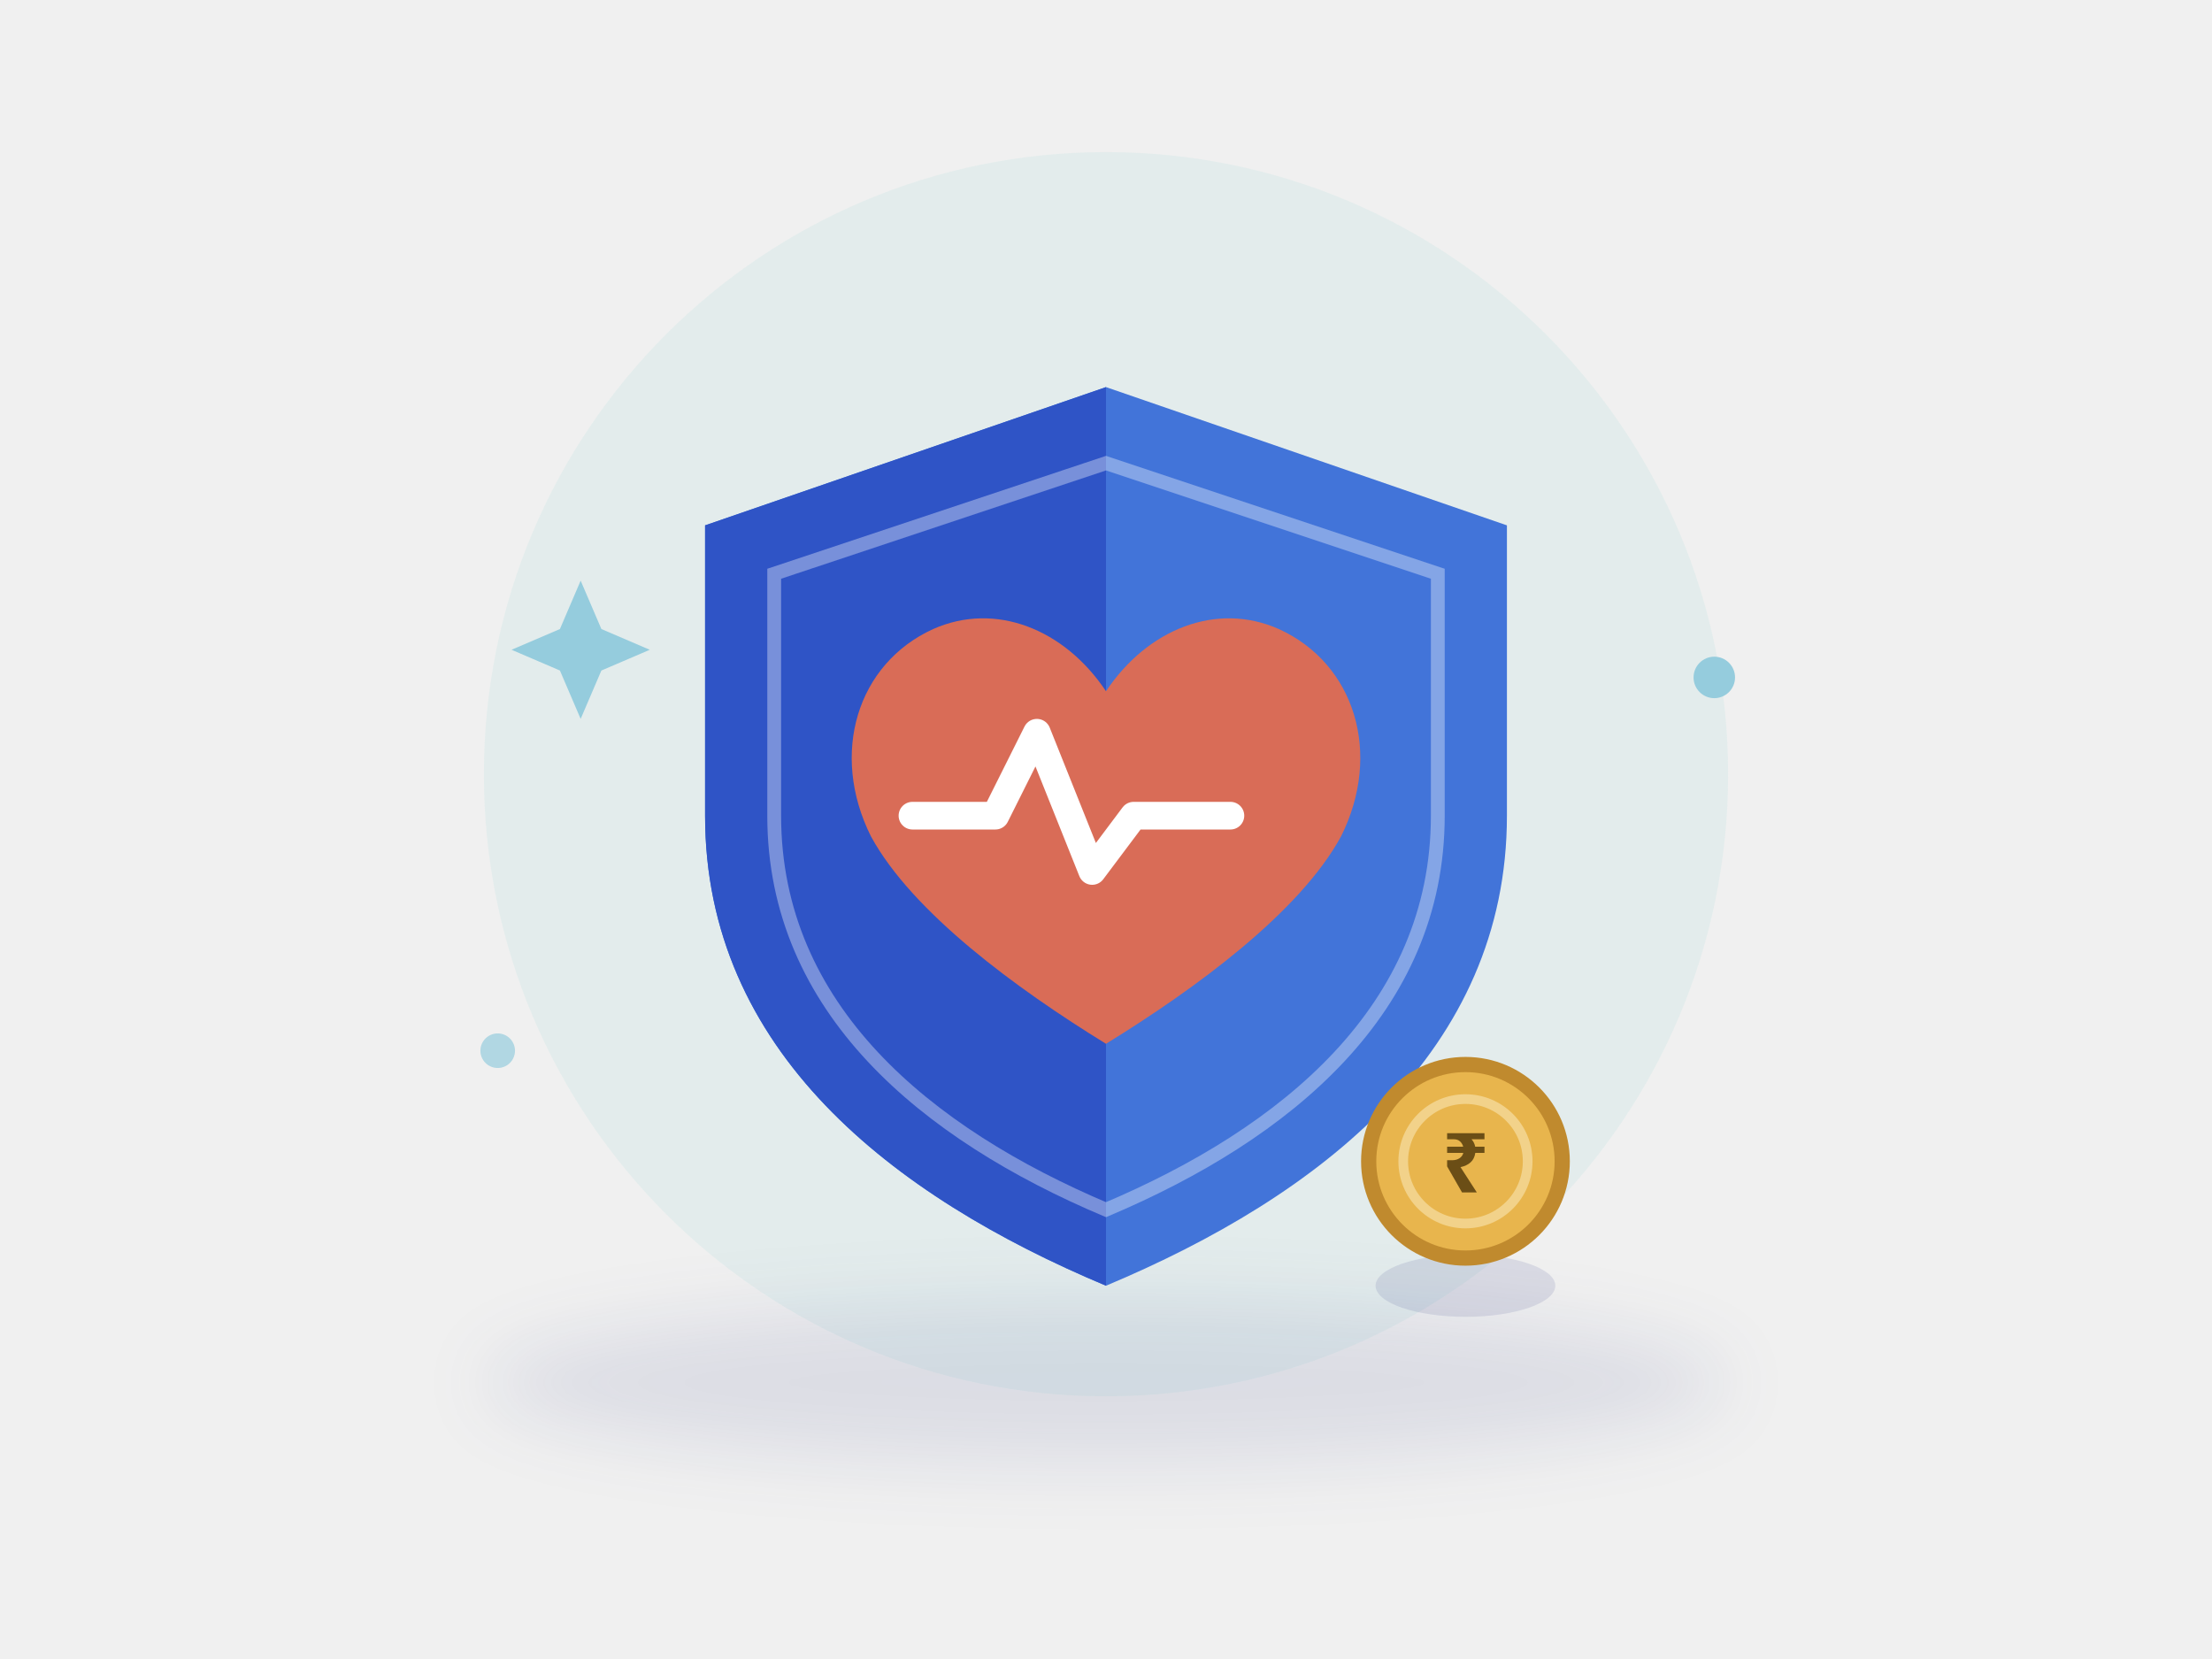
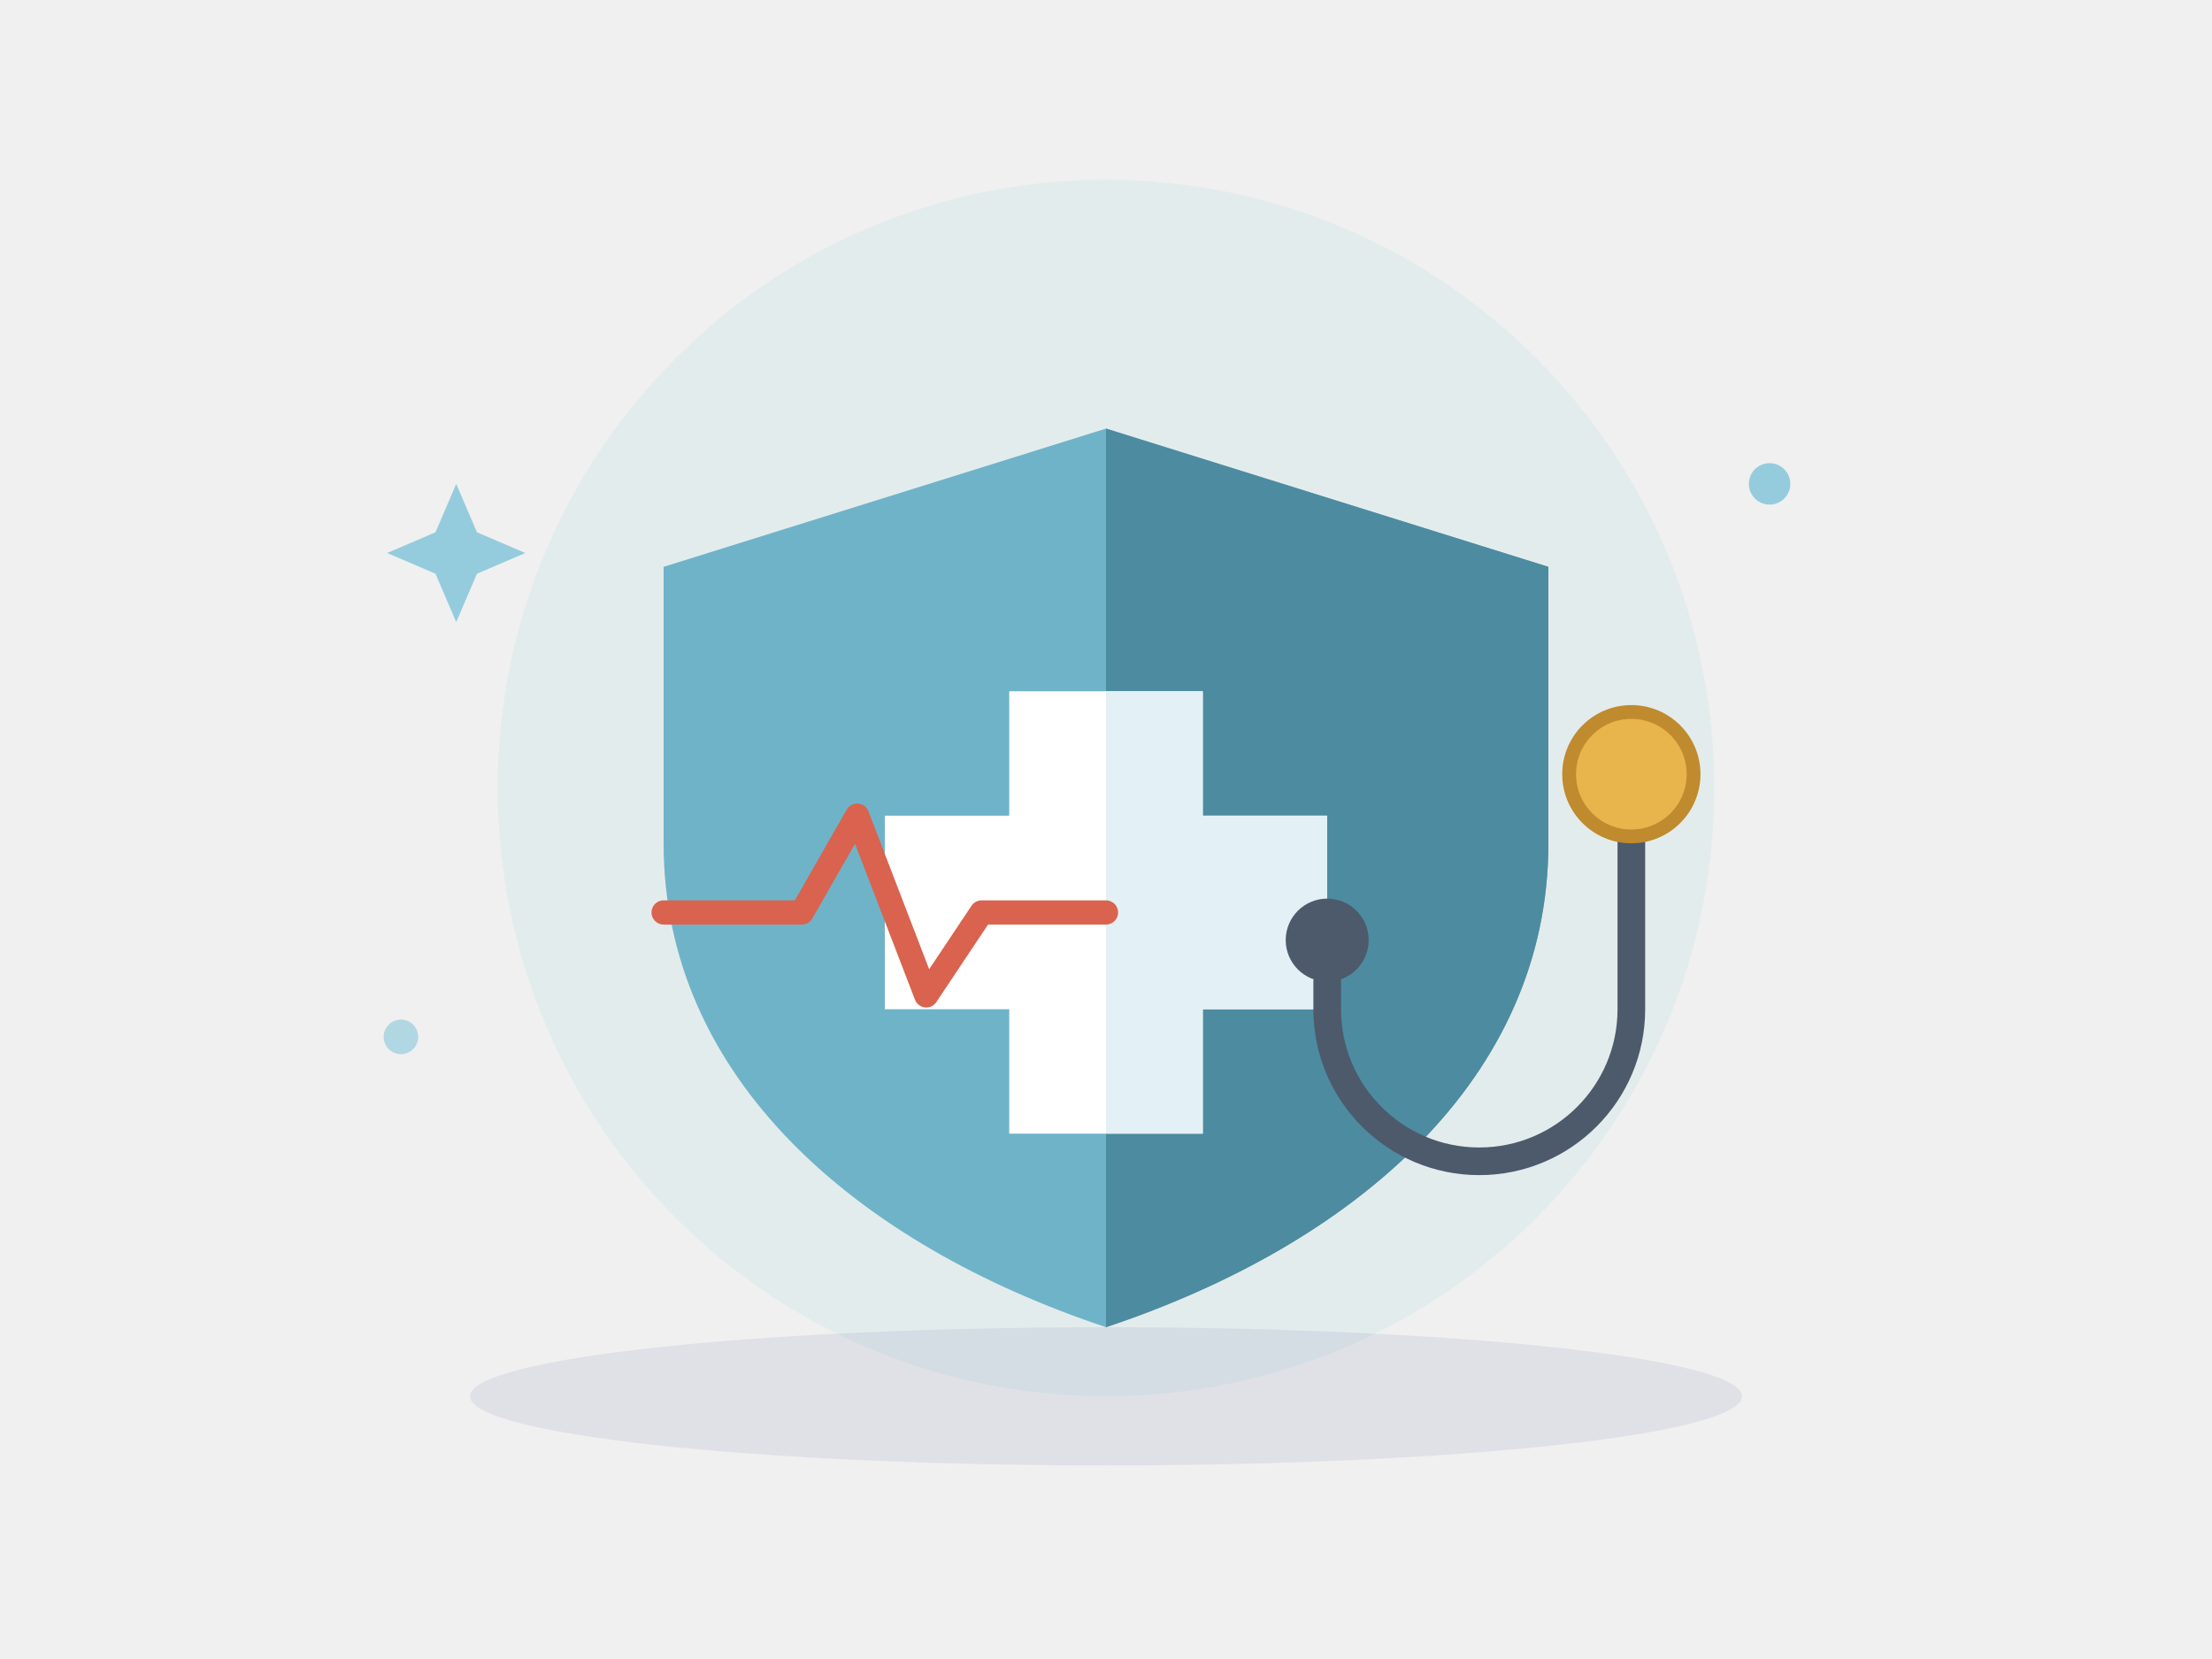
<svg xmlns="http://www.w3.org/2000/svg" width="320" height="240" fill="none" viewBox="0 0 320 240">
-   <defs>
-     <filter id="hiS" width="180%" height="180%" x="-40%" y="-40%">
-       <feGaussianBlur stdDeviation="5" />
-     </filter>
-   </defs>
-   <circle cx="160" cy="112" r="90" fill="#d0e7e6" opacity=".4" />
-   <ellipse cx="160" cy="200" fill="#293681" filter="url(#hiS)" opacity=".1" rx="90" ry="12" />
-   <path fill="#4274d9" d="m160 56 58 20v42c0 34-27 55-58 68-31-13-58-34-58-68V76z" />
-   <path fill="#2f54c6" d="m160 56-58 20v42c0 34 27 55 58 68z" />
-   <path stroke="#fff" stroke-width="2" d="m160 67 48 16v35c0 28-22 46-48 57-26-11-48-29-48-57V83z" opacity=".35" />
-   <path fill="#d96c57" d="M160 100c-6-9-16-13-25-9-11 5-15 18-9 30 6 11 21 22 34 30 13-8 28-19 34-30 6-12 2-25-9-30-9-4-19 0-25 9" />
-   <path stroke="#fff" stroke-linecap="round" stroke-linejoin="round" stroke-width="4" d="M132 118h12l6-12 8 20 6-8h14" />
-   <ellipse cx="212" cy="186" fill="#293681" opacity=".12" rx="13" ry="4.5" />
-   <g transform="translate(212 168)">
-     <circle r="14" fill="#e8b54d" stroke="#c08a2e" stroke-width="2.2" />
-     <circle r="9" stroke="#f2d28a" stroke-width="1.4" />
-     <text y="4.5" fill="#6b4e16" font-family="system-ui, sans-serif" font-size="12" font-weight="700" text-anchor="middle">₹</text>
-   </g>
-   <path fill="#95ccdd" d="m84 84 3 7 7 3-7 3-3 7-3-7-7-3 7-3z" />
-   <circle cx="248" cy="98" r="3" fill="#95ccdd" />
-   <circle cx="72" cy="152" r="2.5" fill="#95ccdd" opacity=".7" />
+   <circle cx="160" cy="114" r="88" fill="#d0e7e6" opacity=".4" />
+   <ellipse cx="160" cy="202" fill="#293681" opacity=".08" rx="92" ry="10" />
+   <path fill="#6fb3c9" d="M160 62l64 20v40c0 34-28 58-64 70-36-12-64-36-64-70V82z" />
+   <path fill="#4d8ba0" d="M160 62l64 20v40c0 34-28 58-64 70z" />
+   <path fill="#fff" d="M146 100h28v18h18v28h-18v18h-28v-18h-18v-28h18z" />
+   <path fill="#e3f0f5" d="M160 100h14v18h18v28h-18v18h-14z" />
+   <path stroke="#d9634e" stroke-linecap="round" stroke-linejoin="round" stroke-width="3.5" d="M96 132h20l8-14 10 26 8-12h18" />
+   <path stroke="#4c5a6b" stroke-linecap="round" stroke-width="4" d="M236 120v26a22 22 0 0 1-44 0v-4" />
+   <circle cx="236" cy="112" r="9" fill="#e8b54d" stroke="#c08a2e" stroke-width="2" />
+   <circle cx="192" cy="136" r="6" fill="#4c5a6b" />
+   <path fill="#95ccdd" d="m66 70 3 7 7 3-7 3-3 7-3-7-7-3 7-3z" />
+   <circle cx="256" cy="70" r="3" fill="#95ccdd" />
+   <circle cx="58" cy="150" r="2.5" fill="#95ccdd" opacity=".7" />
</svg>
